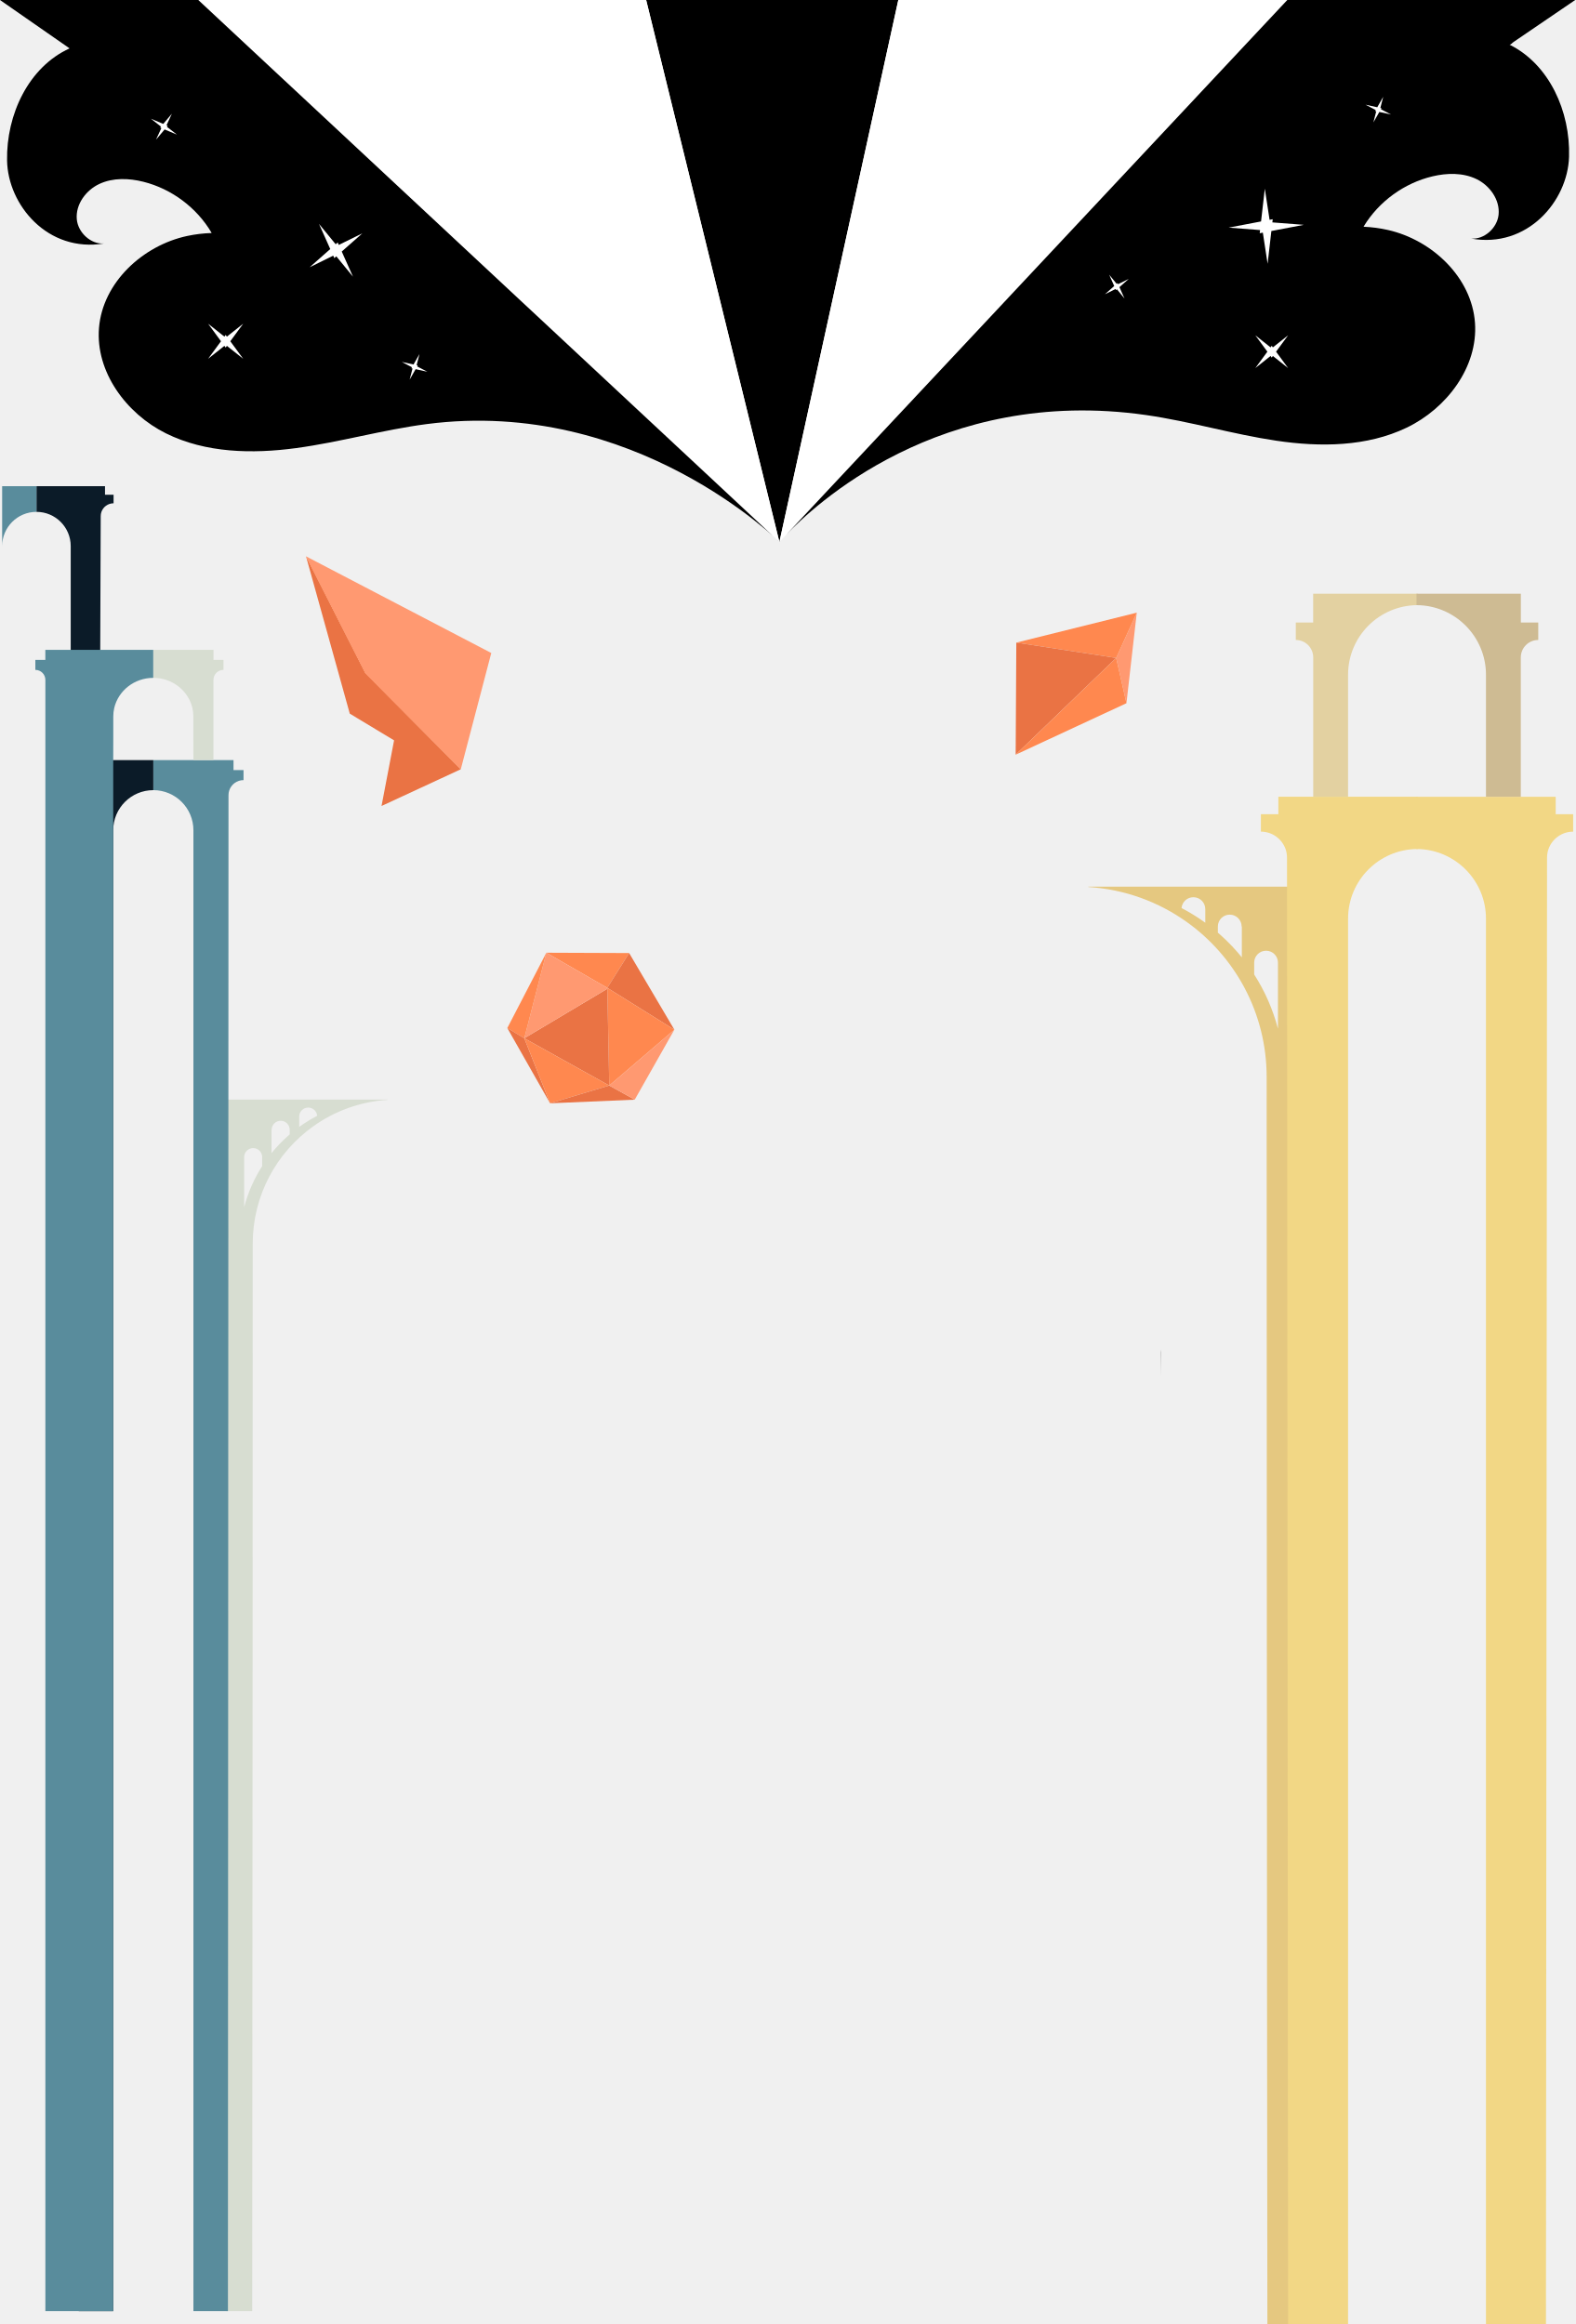
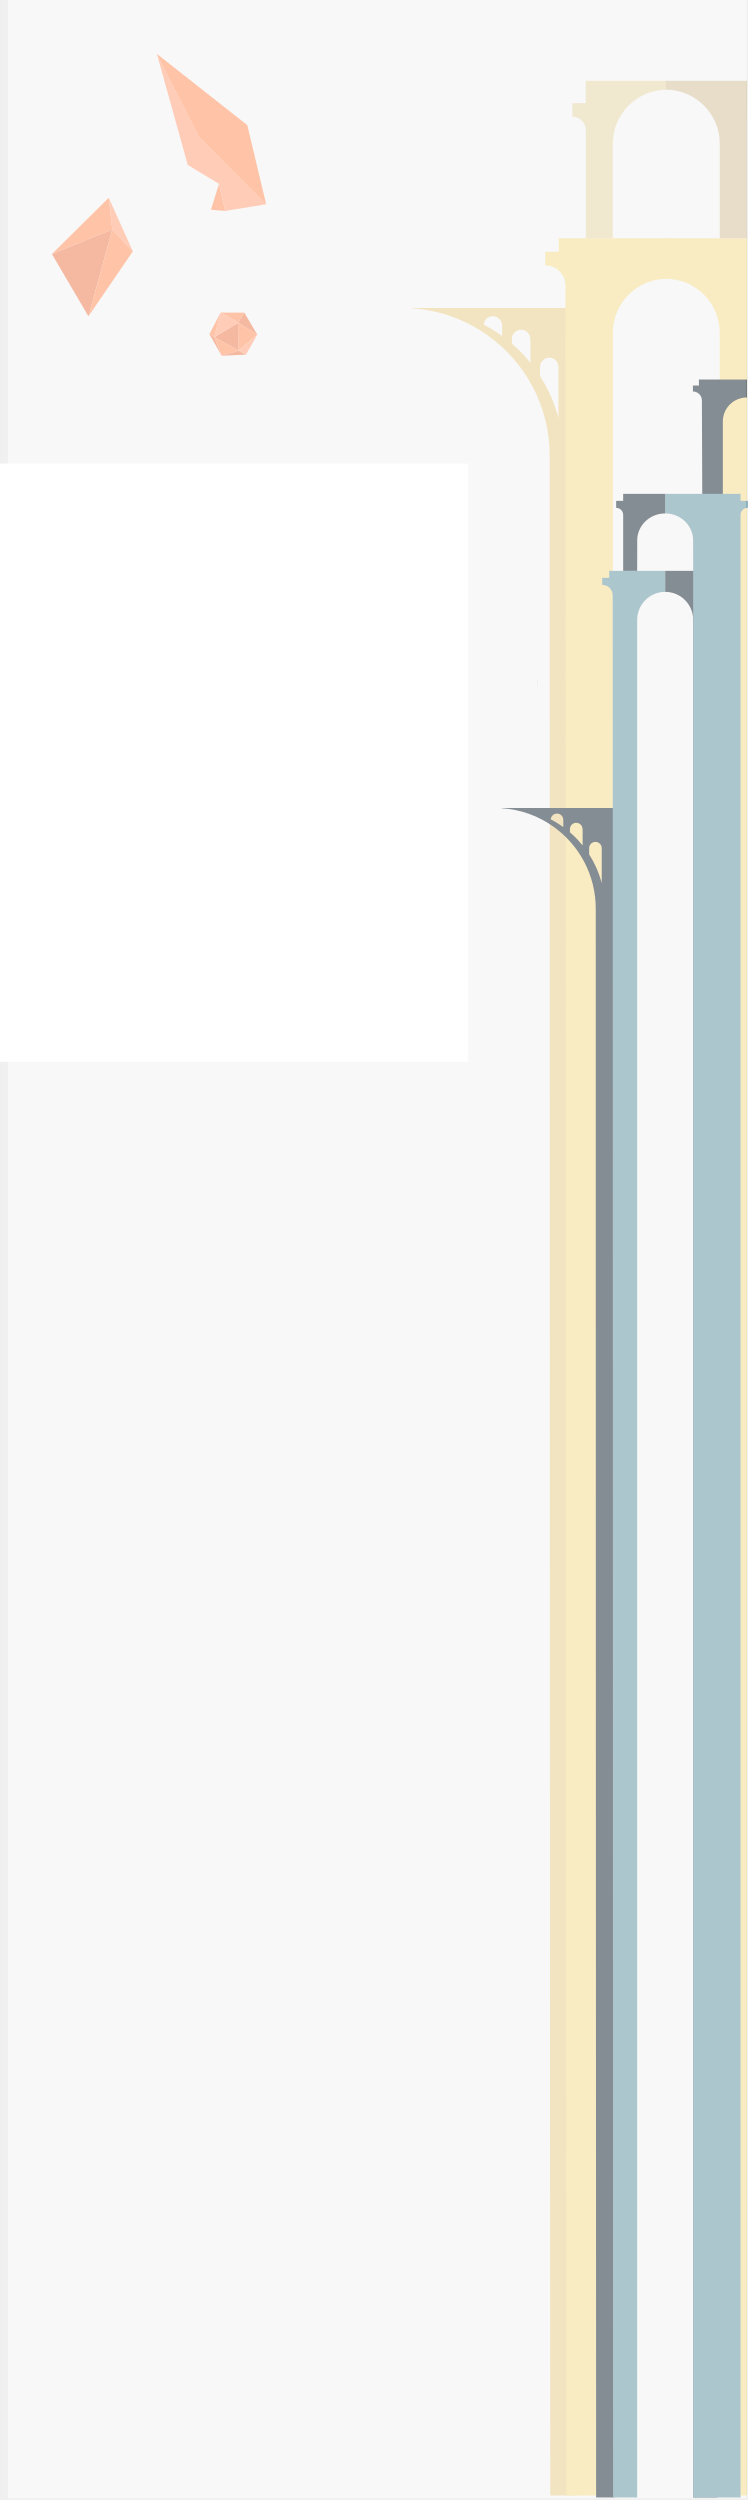
- <svg xmlns="http://www.w3.org/2000/svg" id="Layer_2" data-name="Layer 2" viewBox="0 0 3394.78 5009.59">
+ <svg xmlns="http://www.w3.org/2000/svg" id="Layer_2" data-name="Layer 2" viewBox="0 0 3195.89 10687.79">
  <defs>
    <style>
      .cls-1 {
        fill: none;
      }

      .cls-2 {
        fill: #ea7344;
      }

      .cls-3 {
        fill: #e3d1a1;
      }

-       .cls-4 {
+       .cls-4, .cls-5 {
        fill: #fff;
      }

-       .cls-5 {
+       .cls-6 {
        fill: #f2d785;
      }

-       .cls-6 {
+       .cls-7 {
        fill: #ff9971;
      }

-       .cls-7 {
+       .cls-8 {
        fill: #e5c880;
      }

-       .cls-8 {
+       .cls-9 {
        fill: #ff884f;
      }

-       .cls-9 {
+       .cls-10 {
        fill: #cebb93;
-       }
- 
-       .cls-10 {
-         fill: #d7ddd1;
      }

      .cls-11 {
        fill: #0b1b28;
      }

      .cls-12 {
        fill: #598c9c;
      }
+ 
+       .cls-5 {
+         opacity: .5;
+       }
    </style>
  </defs>
-   <g id="Layer_1-2" data-name="Layer 1">
-     <g id="Front">
-       <path class="cls-10" d="m490.46,2370.21l-3.44,2611.63h56.54c.74-650.17,1.09-2294.9,1.09-2300.82,0-104.43,51.5-196.82,130.5-253.18,45.84-32.71,100.92-53.28,160.59-57.01v-.61h-345.29Zm74.56,143.4h0c-17.28,26.97-30.5,56.8-38.82,88.61v-107.99c0-10.71,8.68-19.41,19.42-19.41s19.41,8.7,19.41,19.41v19.38Zm59.31-68.3c-1.93,1.65-3.85,3.35-5.75,5.06-12.03,10.88-23.21,22.68-33.42,35.3v-50.34h.34c0-10.73,8.68-19.41,19.41-19.41s19.42,8.68,19.42,19.41v9.97Zm29.19-22.26h0c-2.94,1.97-5.83,3.99-8.68,6.07v-22.25c0-10.73,8.69-19.41,19.41-19.41,10.14,0,18.47,7.78,19.33,17.71-10.37,5.4-20.4,11.38-30.05,17.88Z" />
-     </g>
-     <polygon points="1935.99 0 1679.74 1168.21 1679.7 1168.21 1392.55 0 1935.99 0" />
-     <polygon class="cls-4" points="1392.55 0 1679.7 1168.21 1679.63 1168.21 427.29 0 1392.55 0" />
-     <path d="m2501.57,2915.69c.13-2.13.23-4.25.3-6.36v56.49c0-15.51,0-32.33-.3-50.13h0Z" />
-     <path d="m2501.87,2909.33v-14.41c.16,4.76.16,9.57,0,14.41Z" />
-     <polygon class="cls-4" points="2774.32 0 1679.8 1168.21 1679.74 1168.21 1935.99 0 2774.32 0" />
-     <line class="cls-1" x1="1901.59" y1="2401.29" x2="1900.65" y2="2401.85" />
-     <g id="Layer_1-2" data-name="Layer 1-2">
+   <g id="Layer_2-2" data-name="Layer 2">
+     <path d="m2299.5,2907.2c.13-2.13.23-4.25.3-6.36v56.49c0-15.51,0-32.33-.3-50.13h0Z" />
+     <path d="m2299.8,2900.84v-14.41c.16,4.76.16,9.57,0,14.41Z" />
+     <line class="cls-1" x1="1699.52" y1="2392.8" x2="1698.58" y2="2393.36" />
+     <g>
+       <g id="Front-2">
+         <path class="cls-8" d="m2460.11,1316.67h-701.23v1.25c121.17,7.58,233.04,49.35,326.12,115.78,160.43,114.45,265.03,302.08,265.03,514.18,0,12.58.78,7704.03,2.43,8720.45h114.85v-.02l-7.2-9351.64Zm-313.51,119.64c-5.8-4.21-11.67-8.32-17.64-12.32h-.01c-19.59-13.21-39.97-25.33-61.02-36.3,1.73-20.16,18.65-35.96,39.25-35.96,21.77,0,39.42,17.63,39.42,39.42v45.16Zm121.18,114.86c-20.73-25.63-43.42-49.59-67.86-71.68-3.85-3.48-7.76-6.92-11.68-10.29v-20.24c0-21.78,17.64-39.43,39.42-39.43s39.43,17.65,39.43,39.43h.69v102.21Zm119.75,236.69c-16.88-64.6-43.73-125.17-78.83-179.95h-.02v-39.36c0-21.76,17.64-39.42,39.42-39.42s39.43,17.64,39.43,39.42v219.31Z" />
+       </g>
      <g>
-         <path class="cls-11" d="m78.52,1047.94h147.78v18.47s18.47,0,18.47,0v18.47c-12.21,0-22.57,7.91-26.27,18.83-.92,2.77-1.43,5.75-1.43,8.88l-1.18,323.25h-63.47v-258.6c0-40.79-33.09-73.88-73.89-73.88v-55.42s0,0,0,0Z" />
-         <path class="cls-12" d="m4.63,1047.94h73.89v55.42c-40.79,0-73.89,33.09-73.89,73.88v-129.3h0Z" />
+         <g id="Side">
+           <path class="cls-6" d="m2850.84,1018.67v173.28c-.77,0-1.55,0-2.32.02-126.44,1.25-228.59,104.18-228.59,230.9v9245.46h-198.82l-3.52-9351.66-.06-95.8c0-9.84-1.6-19.07-4.41-27.72-11.64-34.13-43.98-58.84-82.12-58.84v-57.84h57.84v-57.82h462.04l-.02.02Z" />
+           <rect class="cls-6" x="2850.24" y="383.16" width=".6" height=".2" />
+         </g>
+         <path class="cls-3" d="m2446.62,440.98v57.84c31.93,0,57.84,25.9,57.84,57.84v461.84h115.46v-404.2c0-127.3,103.09-230.59,230.33-230.91v-38.02h-345.98v95.64h-57.64v-.02Z" />
      </g>
-     </g>
-     <g id="Layer_1-2-2" data-name="Layer 1-2">
      <g>
-         <path class="cls-12" d="m524.84,1660.02v21.6c-14.28,0-26.41,9.24-30.73,22.03-1.07,3.24-1.67,6.72-1.67,10.38l-.24,656.17-.96,2611.63h-74.41V1789.64c0-47.7-38.7-86.4-86.42-86.4v-64.81h172.83v21.6h21.6Z" />
-         <path class="cls-11" d="m330.41,1638.43v64.81c-47.71,0-86.41,38.7-86.41,86.4v3192.2h-74.41l-1.2-3267.8c0-3.67-.6-7.15-1.67-10.38-4.33-12.78-16.45-22.03-30.73-22.03v-21.6h21.6v-21.6h172.82Z" />
-         <path class="cls-12" d="m330.41,1400.8v60.38c-41.1,0-75.51,27.79-84.25,65.04-1.42,6.06-2.03,12.29-2.03,18.51v93.69l-.13-53.06v3396.47H97.79V1465.6c0-11.94-9.67-21.6-21.61-21.6v-21.6h21.55v-21.6h232.68Z" />
-         <path class="cls-10" d="m416.7,1638.43v-93.69c0-6.23-.6-12.45-2.03-18.51-8.75-37.25-43.15-65.04-84.26-65.04v-60.39h129.68v21.6s21.55,0,21.55,0v21.6c-11.94,0-21.61,9.66-21.61,21.6v172.83h-43.2v-53.06s-.13,53.06-.13,53.06Z" />
+         <g id="Side-2">
+           <path class="cls-6" d="m3192.55,1018.68v9649.65h-115.46V1422.87c0-126.71-102.15-229.65-228.59-230.89-.26-.01-.51-.01-.77-.01-.52-.01-1.04-.01-1.57-.01v-173.28h346.39Z" />
+           <rect class="cls-6" x="2846.16" y="383.16" width=".6" height=".2" />
+         </g>
+         <path class="cls-10" d="m3192.54,556.65v461.84h-115.46v-404.2c0-127.3-103.09-230.59-230.33-230.91v-38.02h345.98v95.64s-.2,83.72-.2,115.66Z" />
      </g>
    </g>
    <g>
-       <g id="Front-2" data-name="Front">
-         <path class="cls-7" d="m2801.38,1911.23h-455.89v.81c78.78,4.93,151.51,32.08,212.02,75.27,104.3,74.41,172.3,196.39,172.3,334.28,0,8.18.51,2027.2,1.58,2688h74.67l-4.68-3098.36Zm-203.82,77.78c-3.77-2.74-7.59-5.41-11.47-8.01h-.01c-12.73-8.59-25.98-16.47-39.67-23.6,1.13-13.11,12.13-23.38,25.52-23.38,14.15,0,25.63,11.46,25.63,25.63v29.37Zm78.78,74.67c-13.48-16.66-28.23-32.24-44.12-46.6-2.5-2.26-5.04-4.5-7.59-6.69v-13.16c0-14.16,11.47-25.63,25.63-25.63s25.63,11.47,25.63,25.63h.45v66.46Zm77.85,153.88c-10.97-42-28.43-81.38-51.25-116.99h-.01v-25.59c0-14.15,11.47-25.63,25.63-25.63s25.63,11.47,25.63,25.63v142.58Z" />
+       <polygon class="cls-9" points="962.81 901.68 901.63 896.58 936.43 785.93 962.81 901.68" />
+       <polygon class="cls-7" points="1137.78 873.21 962.81 901.68 936.43 785.93 802.73 705.28 670.66 230.4 850.02 583.48 1137.78 873.21" />
+       <polygon class="cls-7" points="1137.78 873.22 850.02 583.48 670.66 230.4 1137.78 873.22" />
+       <polygon class="cls-9" points="1057.24 534.99 1137.78 873.22 850.02 583.48 670.66 230.4 1057.24 534.99" />
+     </g>
+     <g>
+       <polygon class="cls-7" points="567.93 1074.43 479.85 981.76 464.88 845.53 567.93 1074.43" />
+       <polygon class="cls-9" points="479.85 981.76 221.89 1086 464.88 845.53 479.85 981.76" />
+       <polygon class="cls-2" points="479.85 981.76 378.15 1352.23 221.89 1086 479.85 981.76" />
+       <polygon class="cls-9" points="567.93 1074.43 378.15 1352.23 479.85 981.76 567.93 1074.43" />
+     </g>
+     <g>
+       <polygon class="cls-9" points="1044.52 1336.59 1017.75 1379.24 943.04 1336.2 1044.52 1336.59" />
+       <polygon class="cls-2" points="1044.52 1336.59 1099.96 1430.56 1017.75 1379.24 1044.52 1336.59" />
+       <polygon class="cls-9" points="1099.96 1430.56 1020.14 1499.02 1017.77 1380.38 1017.75 1379.24 1099.96 1430.56" />
+       <polygon class="cls-2" points="1017.77 1380.38 1020.14 1499.02 915.99 1441.06 1017.77 1380.38" />
+       <polygon class="cls-7" points="1017.75 1379.24 1017.77 1380.38 915.99 1441.06 943.04 1336.2 1017.75 1379.24" />
+       <polygon class="cls-9" points="943.04 1336.2 915.99 1441.06 895.18 1428.53 943.04 1336.2" />
+       <polygon class="cls-2" points="947.61 1520.8 895.18 1428.53 915.99 1441.06 947.61 1520.8" />
+       <polygon class="cls-9" points="1020.14 1499.02 947.61 1520.8 915.99 1441.06 1020.14 1499.02" />
+       <polygon class="cls-2" points="947.61 1520.8 1051.36 1516.37 1020.14 1499.02 947.61 1520.8" />
+       <polygon class="cls-7" points="1020.14 1499.02 1099.96 1430.56 1051.36 1516.37 1020.14 1499.02" />
+     </g>
+     <g>
+       <path d="m1477.77,1426.41c.66-.73,1.35-1.46,2.02-2.19l-2.06,2.19h.04Z" />
+       <path d="m1492.63,1410.51c-4.41,4.61-8.69,9.18-12.84,13.7l12.84-13.7Z" />
+     </g>
+     <line class="cls-1" x1="776.24" y1="1948.47" x2="773.57" y2="1936.76" />
+     <g>
+       <g id="Front">
+         <path class="cls-11" d="m2622,3454.26h-478.33s0,.85,0,.85c82.66,5.17,158.96,33.66,222.47,78.98,109.44,78.08,180.78,206.06,180.78,350.73,0,8.2.48,5891.48,1.51,6792.16h78.33s-4.77-7222.73-4.77-7222.73h.01Zm-103.32,198.64v-26.85c0-14.84,12.01-26.89,26.89-26.89,14.88,0,26.9,12.05,26.9,26.89v149.6c-11.53-44.07-29.84-85.39-53.78-122.75h-.01Zm-82.15-94.63v-13.81c0-14.86,12.04-26.89,26.9-26.89,14.86,0,26.89,12.02,26.89,26.89h.47v69.74c-14.14-17.48-29.63-33.83-46.3-48.9-2.63-2.37-5.29-4.72-7.97-7.01h0Zm-40.45-30.82c-13.37-9-27.26-17.29-41.63-24.77,1.19-13.76,12.73-24.53,26.78-24.53,14.85,0,26.89,12.02,26.89,26.89v30.82c-3.95-2.88-7.95-5.68-12.02-8.41h-.01Z" />
      </g>
      <g>
-         <g id="Side">
-           <path class="cls-5" d="m3055.4,1717.49v112.65c-.5,0-1.01,0-1.51.01-82.2.81-148.61,67.73-148.61,150.11v3029.32h-129.26l-2.29-3098.36-.04-62.28c0-6.4-1.04-12.4-2.87-18.02-7.57-22.19-28.59-38.25-53.39-38.25v-37.6h37.6v-37.59h300.38Z" />
-           <rect class="cls-5" x="3055.01" y="1304.33" width=".39" height=".13" />
+         <g id="Layer_1-2" data-name="Layer 1-2">
+           <path class="cls-11" d="m3192.63,1622.5h0v76.77c-56.52,0-102.36,45.84-102.36,102.35v358.24h-87.93s-1.63-447.8-1.63-447.8c0-4.34-.71-8.46-1.98-12.3-5.13-15.13-19.48-26.09-36.39-26.09v-25.59h25.59s0-25.59,0-25.59h204.72s-.01,0-.01,0Z" />
        </g>
-         <path class="cls-3" d="m2792.61,1341.92v37.6c20.76,0,37.6,16.84,37.6,37.6v300.25s75.06,0,75.06,0v-262.78c0-82.76,67.02-149.91,149.74-150.12v-24.72s-224.93,0-224.93,0v62.18h-37.47Z" />
-       </g>
-       <g>
-         <g id="Side-2" data-name="Side">
-           <path class="cls-5" d="m3390.34,1755.08v37.6c-24.8,0-45.82,16.05-53.39,38.25-1.83,5.62-2.87,11.62-2.87,18.02l-2.33,3160.64h-129.26V1980.27c0-82.38-66.41-149.3-148.61-150.11-.5-.01-1.01-.01-1.52-.01v-112.65h300.38v37.59h37.6Z" />
-           <rect class="cls-5" x="3052.36" y="1304.33" width=".39" height=".13" />
+         <g id="Layer_1-2-2" data-name="Layer 1-2-2">
+           <g>
+             <path class="cls-12" d="m2574.36,2470.43h29.92s0-29.92,0-29.92h239.42v89.78c-66.11,0-119.72,53.61-119.72,119.69v8026.98h-103.08s-1.33-7222.73-1.33-7222.73l-.33-909c0-5.07-.83-9.89-2.31-14.38-5.98-17.72-22.79-30.52-42.57-30.52v-29.92s0,.01,0,.01Z" />
+             <path class="cls-11" d="m2843.7,2440.51h239.41v29.92s29.92,0,29.92,0v29.92c-19.78,0-36.57,12.81-42.57,30.52-1.48,4.47-2.31,9.3-2.31,14.38l-1.66,8131.73h-103.08V2649.98c0-66.08-53.61-119.69-119.7-119.69v-89.78s0,0,0,0Z" />
+             <path class="cls-12" d="m2843.7,2111.32h322.33v29.92s29.85,0,29.85,0v29.92c-16.54,0-29.94,13.38-29.94,29.92v8475.88h-202.55V2366.99s-.18,73.5-.18,73.5v-129.79c0-8.62-.85-17.25-2.81-25.64-12.11-51.6-59.78-90.1-116.71-90.1v-83.64h0Z" />
+             <path class="cls-11" d="m2724.16,2440.51l-.18-73.5v73.5h-59.85v-239.42c0-16.54-13.4-29.92-29.94-29.92v-29.92h29.85s0-29.92,0-29.92h179.65v83.66c-56.95,0-104.6,38.5-116.73,90.1-1.98,8.4-2.81,17.01-2.81,25.64v129.79s0,0,0,0Z" />
+           </g>
        </g>
-         <path class="cls-9" d="m3315.15,1341.92v37.6c-20.76,0-37.6,16.84-37.6,37.6v300.25h-75.06v-262.78c0-82.76-67.02-149.91-149.74-150.12v-24.72h224.93v62.18h37.47Z" />
      </g>
    </g>
-     <g>
-       <polygon class="cls-2" points="822.24 1737.39 849.29 1595.92 753.82 1538.33 659.52 1199.25 787.59 1451.36 993.06 1658.24 822.24 1737.39" />
-       <polygon class="cls-8" points="993.06 1658.24 787.59 1451.36 659.52 1199.25 993.06 1658.24" />
-       <polygon class="cls-6" points="1058.77 1407.59 993.06 1658.24 787.59 1451.36 659.52 1199.25 1058.77 1407.59" />
-     </g>
-     <g>
-       <polygon class="cls-6" points="2427.66 1515.84 2405.49 1418.28 2449.92 1320.67 2427.66 1515.84" />
-       <polygon class="cls-8" points="2405.49 1418.28 2190.3 1385.19 2449.92 1320.67 2405.49 1418.28" />
-       <polygon class="cls-2" points="2405.49 1418.28 2188.89 1626.76 2190.3 1385.19 2405.49 1418.28" />
-       <polygon class="cls-8" points="2427.66 1515.84 2188.89 1626.76 2405.49 1418.28 2427.66 1515.84" />
-     </g>
-     <g>
-       <polygon class="cls-8" points="1355.88 2054.38 1308.81 2129.35 1177.47 2053.68 1355.88 2054.38" />
-       <polygon class="cls-2" points="1355.88 2054.38 1453.35 2219.59 1308.81 2129.35 1355.88 2054.38" />
-       <polygon class="cls-8" points="1453.35 2219.59 1313.02 2339.95 1308.85 2131.37 1308.81 2129.35 1453.35 2219.59" />
-       <polygon class="cls-2" points="1308.85 2131.37 1313.02 2339.95 1129.91 2238.05 1308.85 2131.37" />
-       <polygon class="cls-6" points="1308.81 2129.35 1308.85 2131.37 1129.91 2238.05 1177.47 2053.68 1308.81 2129.35" />
-       <polygon class="cls-8" points="1177.47 2053.68 1129.91 2238.05 1093.32 2216.01 1177.47 2053.68" />
-       <polygon class="cls-2" points="1185.49 2378.25 1093.32 2216.01 1129.91 2238.05 1185.49 2378.25" />
-       <polygon class="cls-8" points="1313.02 2339.95 1185.49 2378.25 1129.91 2238.05 1313.02 2339.95" />
-       <polygon class="cls-2" points="1185.49 2378.25 1367.91 2370.45 1313.02 2339.95 1185.49 2378.25" />
-       <polygon class="cls-6" points="1313.02 2339.95 1453.35 2219.59 1367.91 2370.45 1313.02 2339.95" />
-     </g>
-     <g>
-       <path d="m1679.84,1168.21c.66-.73,1.35-1.46,2.02-2.19l-2.06,2.19h.04Z" />
-       <path d="m1694.7,1152.31c-4.41,4.61-8.69,9.18-12.84,13.7l12.84-13.7Z" />
-       <path d="m3253.37,96.33l5.69-3.88L3394.78,0h-620.46l-1079.62,1152.31c55.86-58.32,329.1-321.52,775.38-257.61,94.48,13.53,186.45,41.36,280.86,55.33,94.42,13.98,194.62,13.13,280.66-28.17,86.05-41.31,153.92-130.63,147.22-225.84-6.88-97.73-91.95-178.51-187.48-200.25-17.3-3.94-34.8-6.22-52.36-7.01l.03-.75c32.54-53.62,87.15-93.37,148.18-107.87,31.34-7.45,65.54-8.16,94.58,5.77,29.05,13.94,51.24,44.96,47.87,76.99-3.03,28.94-31.34,53.98-59.39,51.33,121.16,21.81,208.34-80.5,211.27-176.19,2.98-97.67-42.44-199.19-128.15-241.71Z" />
-     </g>
-     <path d="m1679.63,1168.21L427.29,0H0l149.94,104.29C61.46,144.64,13.46,246.98,15.23,345.99c1.72,95.72,87.59,199.13,209.02,178.85-28.08,2.29-56.07-23.1-58.73-52.08-2.96-32.07,19.62-62.81,48.84-76.38,29.21-13.56,63.4-12.42,94.65-4.57,60.84,15.27,114.94,55.71,146.8,109.74l.02.75c-17.57.57-35.1,2.63-52.44,6.35-95.8,20.53-181.88,100.22-190,197.86-7.91,95.12,58.83,185.29,144.35,227.69,85.51,42.39,185.69,44.51,280.28,31.72,94.58-12.77,186.89-39.43,281.54-51.77,448.25-58.4,760.06,254.06,760.06,254.05h.03Z" />
-     <path d="m3246.17,87.34c1.02-2.94,4.89-4.26,8.57-2.8,3.68,1.46,5.58,5.07,4.32,7.91-1.26,2.85-5.04,3.93-8.48,2.57-3.44-1.37-5.43-4.74-4.41-7.68Z" />
-     <polygon class="cls-4" points="2740.74 770.82 2776.09 722.73 2731.55 758.09 2776.09 793.44 2740.74 745.36 2705.38 793.44 2749.93 758.09 2705.38 722.73 2740.74 770.82" />
-     <polygon class="cls-4" points="486.3 749.21 524.14 697.75 476.46 735.59 524.14 773.43 486.3 721.97 448.46 773.43 496.14 735.59 448.46 697.75 486.3 749.21" />
-     <polygon class="cls-4" points="2405.28 625.37 2432.61 601.24 2401.44 616.59 2423.46 643.46 2408.57 610.18 2381.25 634.31 2412.42 618.97 2390.4 592.1 2405.28 625.37" />
-     <polygon class="cls-4" points="720.48 556.35 780.98 502.94 711.98 536.9 760.72 596.38 727.77 522.71 667.28 576.13 736.28 542.17 687.53 482.68 720.48 556.35" />
-     <polygon class="cls-4" points="2714.83 502.77 2809.83 484.66 2717.95 477.52 2731.87 568.62 2742.9 472.55 2647.9 490.66 2739.78 497.8 2725.87 406.69 2714.83 502.77" />
-     <polygon class="cls-4" points="345.19 275.04 381.33 290.18 351.89 267.21 336.21 301.09 361.44 271.11 325.29 255.97 354.73 278.94 370.42 245.06 345.19 275.04" />
-     <polygon class="cls-4" points="2963.56 239.33 2998.01 246.87 2968.22 231.31 2959.84 263.85 2977.3 233.22 2942.85 225.68 2972.64 241.24 2981.03 208.69 2963.56 239.33" />
-     <polygon class="cls-4" points="886.6 793.8 921.05 801.34 891.27 785.78 882.88 818.32 900.35 787.68 865.9 780.15 895.68 795.7 904.07 763.16 886.6 793.8" />
+     <rect class="cls-4" y="1981.76" width="2001.61" height="2557.61" />
+     <rect class="cls-5" x="33.4" width="3158.27" height="10680.04" />
  </g>
</svg>
